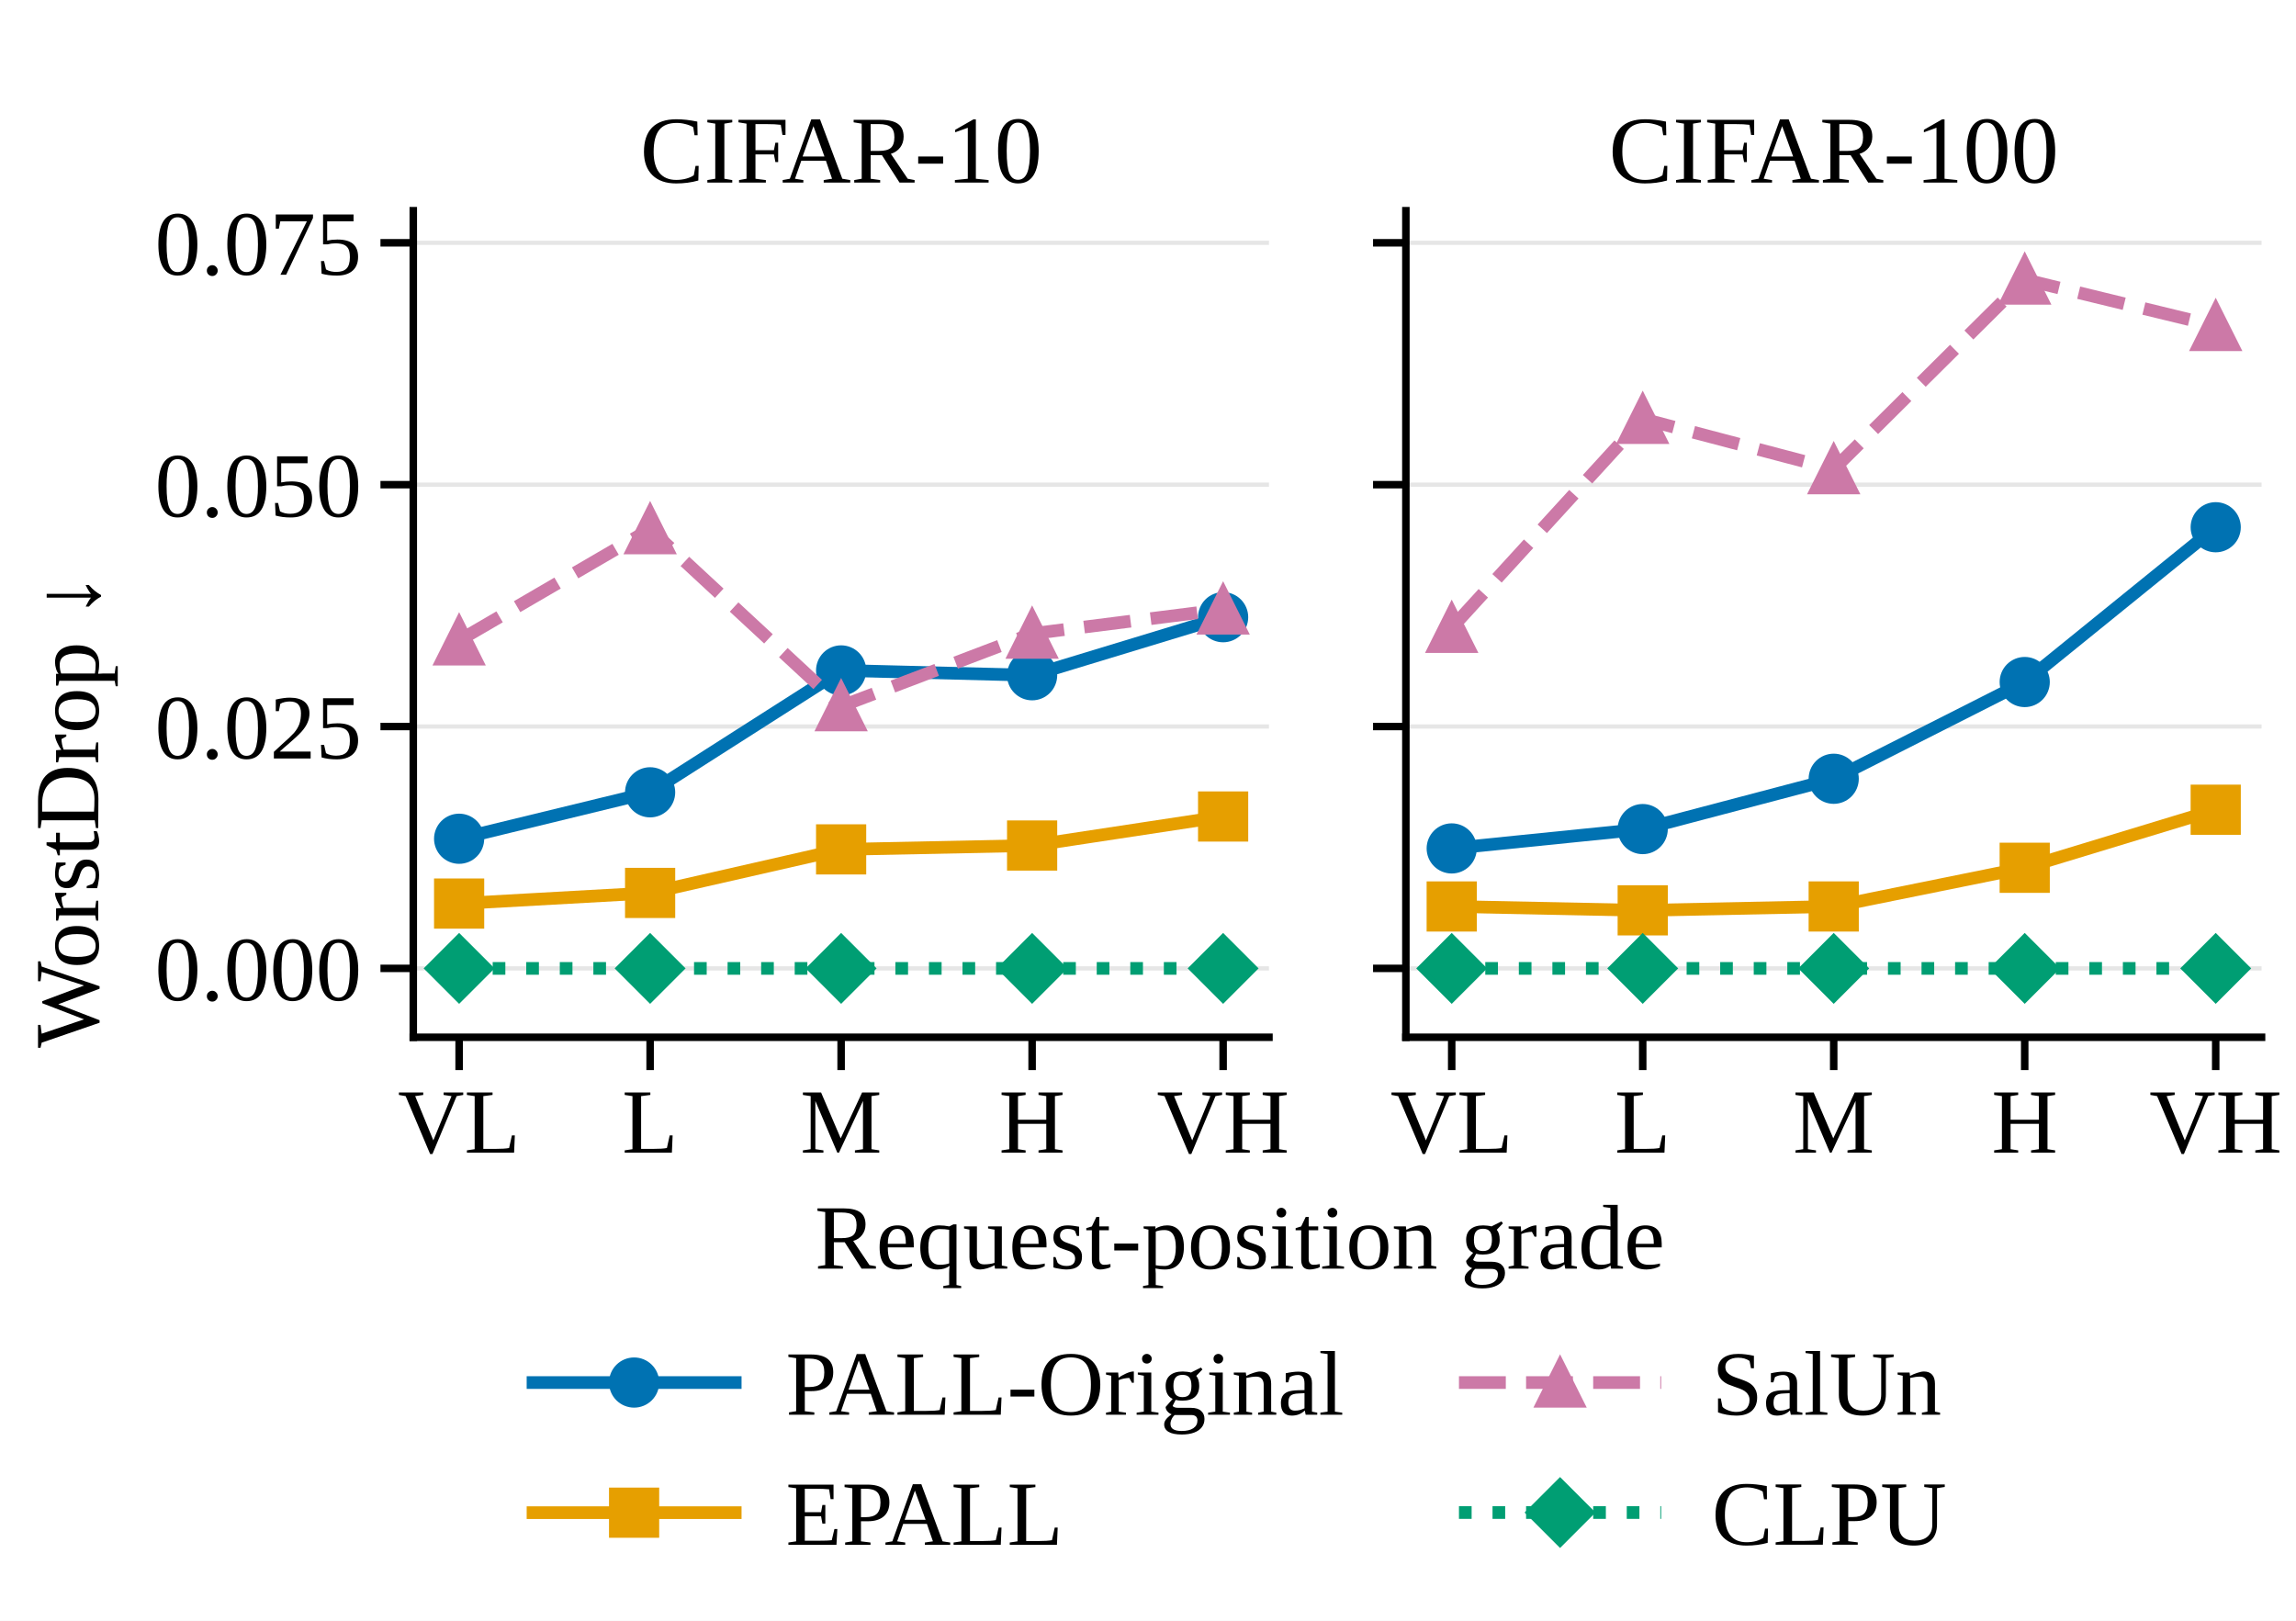
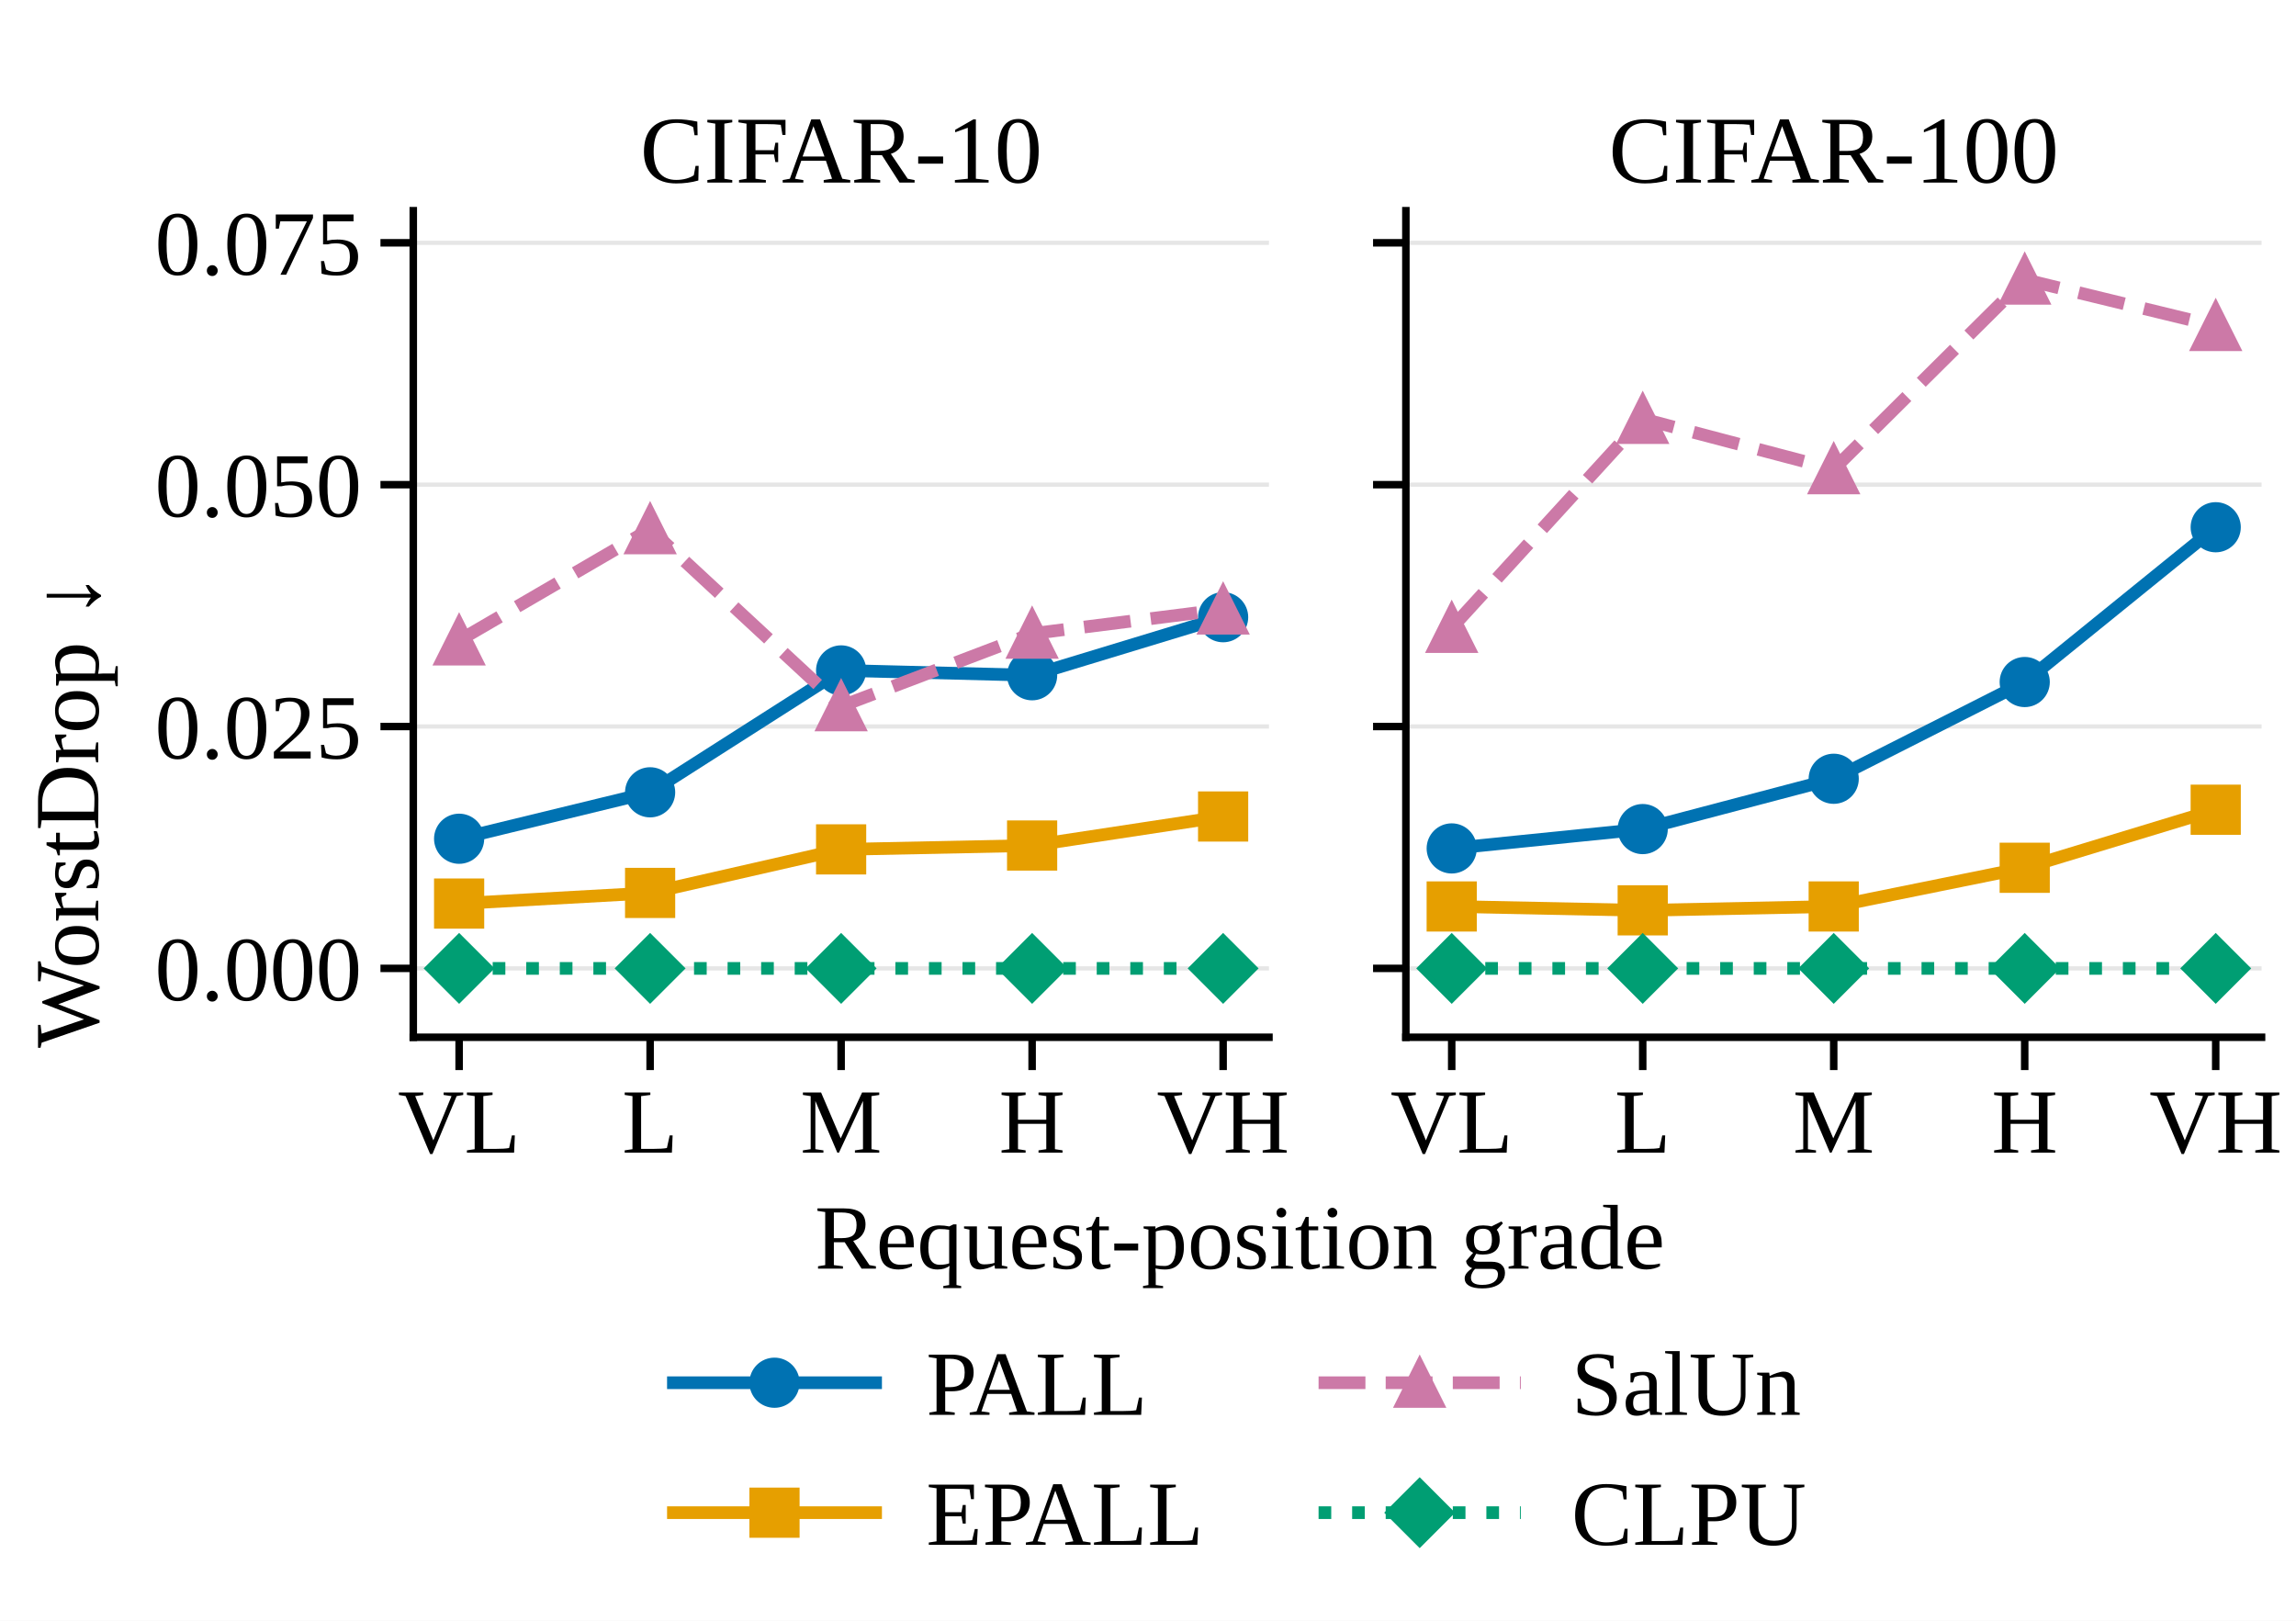
<svg xmlns="http://www.w3.org/2000/svg" xmlns:xlink="http://www.w3.org/1999/xlink" width="244.8pt" height="172.8pt" viewBox="0 0 244.8 172.8" version="1.1">
  <defs>
    <style type="text/css">*{stroke-linejoin: round; stroke-linecap: butt}</style>
  </defs>
  <g id="figure_1">
    <g id="patch_1">
-       <path d="M 0 172.8  L 244.8 172.8  L 244.8 0  L 0 0  z " style="fill: #ffffff" />
+       <path d="M 0 172.8 L 244.8 172.8 L 244.8 0 L 0 0 z " style="fill: #ffffff" />
    </g>
    <g id="axes_1">
      <g id="patch_2">
-         <path d="M 44.064 110.592  L 135.297 110.592  L 135.297 22.464  L 44.064 22.464  z " style="fill: #ffffff" />
+         <path d="M 44.064 110.592 L 135.297 110.592 L 135.297 22.464 L 44.064 22.464 z " style="fill: #ffffff" />
      </g>
      <g id="matplotlib.axis_1">
        <g id="xtick_1">
          <g id="line2d_1">
            <defs>
-               <path id="m9146a25d4c" d="M 0 0  L 0 3.5  " style="stroke: #000000; stroke-width: 0.8" />
+               <path id="m80ed62bcc3" d="M 0 0 L 0 3.5 " style="stroke: #000000; stroke-width: 0.8" />
            </defs>
            <g>
-               <use xlink:href="#m9146a25d4c" x="48.952" y="110.592" style="stroke: #000000; stroke-width: 0.8" />
+               <use xlink:href="#m80ed62bcc3" x="48.952" y="110.592" style="stroke: #000000; stroke-width: 0.8" />
            </g>
          </g>
          <g id="text_1">
-             <text style="font-size: 9.8px; font-family: 'Times New Roman', 'TeX Gyre Termes', 'Times', 'DejaVu Serif', serif; text-anchor: middle" x="48.952" y="122.897" transform="rotate(-0 48.9515 122.8969)">VL</text>
+             <text style="font: 9.8px 'Times New Roman', 'TeX Gyre Termes', 'Times', 'DejaVu Serif', serif; text-anchor: middle" x="48.952" y="122.897" transform="rotate(-0 48.9515 122.8969)">VL</text>
          </g>
        </g>
        <g id="xtick_2">
          <g id="line2d_2">
            <g>
-               <use xlink:href="#m9146a25d4c" x="69.316" y="110.592" style="stroke: #000000; stroke-width: 0.8" />
+               <use xlink:href="#m80ed62bcc3" x="69.316" y="110.592" style="stroke: #000000; stroke-width: 0.8" />
            </g>
          </g>
          <g id="text_2">
-             <text style="font-size: 9.8px; font-family: 'Times New Roman', 'TeX Gyre Termes', 'Times', 'DejaVu Serif', serif; text-anchor: middle" x="69.316" y="122.897" transform="rotate(-0 69.31608 122.8969)">L</text>
+             <text style="font: 9.8px 'Times New Roman', 'TeX Gyre Termes', 'Times', 'DejaVu Serif', serif; text-anchor: middle" x="69.316" y="122.897" transform="rotate(-0 69.31608 122.8969)">L</text>
          </g>
        </g>
        <g id="xtick_3">
          <g id="line2d_3">
            <g>
-               <use xlink:href="#m9146a25d4c" x="89.681" y="110.592" style="stroke: #000000; stroke-width: 0.8" />
+               <use xlink:href="#m80ed62bcc3" x="89.681" y="110.592" style="stroke: #000000; stroke-width: 0.8" />
            </g>
          </g>
          <g id="text_3">
-             <text style="font-size: 9.8px; font-family: 'Times New Roman', 'TeX Gyre Termes', 'Times', 'DejaVu Serif', serif; text-anchor: middle" x="89.681" y="122.897" transform="rotate(-0 89.68067 122.8969)">M</text>
+             <text style="font: 9.8px 'Times New Roman', 'TeX Gyre Termes', 'Times', 'DejaVu Serif', serif; text-anchor: middle" x="89.681" y="122.897" transform="rotate(-0 89.68067 122.8969)">M</text>
          </g>
        </g>
        <g id="xtick_4">
          <g id="line2d_4">
            <g>
-               <use xlink:href="#m9146a25d4c" x="110.045" y="110.592" style="stroke: #000000; stroke-width: 0.8" />
+               <use xlink:href="#m80ed62bcc3" x="110.045" y="110.592" style="stroke: #000000; stroke-width: 0.8" />
            </g>
          </g>
          <g id="text_4">
-             <text style="font-size: 9.8px; font-family: 'Times New Roman', 'TeX Gyre Termes', 'Times', 'DejaVu Serif', serif; text-anchor: middle" x="110.045" y="122.897" transform="rotate(-0 110.0452 122.8969)">H</text>
+             <text style="font: 9.8px 'Times New Roman', 'TeX Gyre Termes', 'Times', 'DejaVu Serif', serif; text-anchor: middle" x="110.045" y="122.897" transform="rotate(-0 110.0452 122.8969)">H</text>
          </g>
        </g>
        <g id="xtick_5">
          <g id="line2d_5">
            <g>
-               <use xlink:href="#m9146a25d4c" x="130.41" y="110.592" style="stroke: #000000; stroke-width: 0.8" />
+               <use xlink:href="#m80ed62bcc3" x="130.41" y="110.592" style="stroke: #000000; stroke-width: 0.8" />
            </g>
          </g>
          <g id="text_5">
-             <text style="font-size: 9.8px; font-family: 'Times New Roman', 'TeX Gyre Termes', 'Times', 'DejaVu Serif', serif; text-anchor: middle" x="130.41" y="122.897" transform="rotate(-0 130.4098 122.8969)">VH</text>
+             <text style="font: 9.8px 'Times New Roman', 'TeX Gyre Termes', 'Times', 'DejaVu Serif', serif; text-anchor: middle" x="130.41" y="122.897" transform="rotate(-0 130.4098 122.8969)">VH</text>
          </g>
        </g>
      </g>
      <g id="matplotlib.axis_2">
        <g id="ytick_1">
          <g id="line2d_6">
-             <path d="M 44.064 103.248  L 135.297 103.248  " clip-path="url(#p8bcb3733e5)" style="fill: none; stroke: #e6e6e6; stroke-width: 0.45; stroke-linecap: square" />
+             <path d="M 44.064 103.248 L 135.297 103.248 " clip-path="url(#pf252466237)" style="fill: none; stroke: #e6e6e6; stroke-width: 0.45; stroke-linecap: square" />
          </g>
          <g id="line2d_7">
            <defs>
-               <path id="m2c6b0e22d9" d="M 0 0  L -3.5 0  " style="stroke: #000000; stroke-width: 0.8" />
+               <path id="m96c1c3257d" d="M 0 0 L -3.5 0 " style="stroke: #000000; stroke-width: 0.8" />
            </defs>
            <g>
-               <use xlink:href="#m2c6b0e22d9" x="44.064" y="103.248" style="stroke: #000000; stroke-width: 0.8" />
+               <use xlink:href="#m96c1c3257d" x="44.064" y="103.248" style="stroke: #000000; stroke-width: 0.8" />
            </g>
          </g>
          <g id="text_6">
-             <text style="font-size: 9.8px; font-family: 'Times New Roman', 'TeX Gyre Termes', 'Times', 'DejaVu Serif', serif; text-anchor: end" x="38.564" y="106.65" transform="rotate(-0 38.564 106.6504)">0.000</text>
+             <text style="font: 9.8px 'Times New Roman', 'TeX Gyre Termes', 'Times', 'DejaVu Serif', serif; text-anchor: end" x="38.564" y="106.65" transform="rotate(-0 38.564 106.6504)">0.000</text>
          </g>
        </g>
        <g id="ytick_2">
          <g id="line2d_8">
-             <path d="M 44.064 77.461  L 135.297 77.461  " clip-path="url(#p8bcb3733e5)" style="fill: none; stroke: #e6e6e6; stroke-width: 0.45; stroke-linecap: square" />
+             <path d="M 44.064 77.461 L 135.297 77.461 " clip-path="url(#pf252466237)" style="fill: none; stroke: #e6e6e6; stroke-width: 0.45; stroke-linecap: square" />
          </g>
          <g id="line2d_9">
            <g>
-               <use xlink:href="#m2c6b0e22d9" x="44.064" y="77.461" style="stroke: #000000; stroke-width: 0.8" />
+               <use xlink:href="#m96c1c3257d" x="44.064" y="77.461" style="stroke: #000000; stroke-width: 0.8" />
            </g>
          </g>
          <g id="text_7">
-             <text style="font-size: 9.8px; font-family: 'Times New Roman', 'TeX Gyre Termes', 'Times', 'DejaVu Serif', serif; text-anchor: end" x="38.564" y="80.864" transform="rotate(-0 38.564 80.86392)">0.025</text>
+             <text style="font: 9.8px 'Times New Roman', 'TeX Gyre Termes', 'Times', 'DejaVu Serif', serif; text-anchor: end" x="38.564" y="80.864" transform="rotate(-0 38.564 80.86392)">0.025</text>
          </g>
        </g>
        <g id="ytick_3">
          <g id="line2d_10">
-             <path d="M 44.064 51.675  L 135.297 51.675  " clip-path="url(#p8bcb3733e5)" style="fill: none; stroke: #e6e6e6; stroke-width: 0.45; stroke-linecap: square" />
+             <path d="M 44.064 51.675 L 135.297 51.675 " clip-path="url(#pf252466237)" style="fill: none; stroke: #e6e6e6; stroke-width: 0.45; stroke-linecap: square" />
          </g>
          <g id="line2d_11">
            <g>
-               <use xlink:href="#m2c6b0e22d9" x="44.064" y="51.675" style="stroke: #000000; stroke-width: 0.8" />
+               <use xlink:href="#m96c1c3257d" x="44.064" y="51.675" style="stroke: #000000; stroke-width: 0.8" />
            </g>
          </g>
          <g id="text_8">
-             <text style="font-size: 9.8px; font-family: 'Times New Roman', 'TeX Gyre Termes', 'Times', 'DejaVu Serif', serif; text-anchor: end" x="38.564" y="55.077" transform="rotate(-0 38.564 55.0774)">0.050</text>
+             <text style="font: 9.8px 'Times New Roman', 'TeX Gyre Termes', 'Times', 'DejaVu Serif', serif; text-anchor: end" x="38.564" y="55.077" transform="rotate(-0 38.564 55.0774)">0.050</text>
          </g>
        </g>
        <g id="ytick_4">
          <g id="line2d_12">
-             <path d="M 44.064 25.888  L 135.297 25.888  " clip-path="url(#p8bcb3733e5)" style="fill: none; stroke: #e6e6e6; stroke-width: 0.45; stroke-linecap: square" />
+             <path d="M 44.064 25.888 L 135.297 25.888 " clip-path="url(#pf252466237)" style="fill: none; stroke: #e6e6e6; stroke-width: 0.45; stroke-linecap: square" />
          </g>
          <g id="line2d_13">
            <g>
-               <use xlink:href="#m2c6b0e22d9" x="44.064" y="25.888" style="stroke: #000000; stroke-width: 0.8" />
+               <use xlink:href="#m96c1c3257d" x="44.064" y="25.888" style="stroke: #000000; stroke-width: 0.8" />
            </g>
          </g>
          <g id="text_9">
-             <text style="font-size: 9.8px; font-family: 'Times New Roman', 'TeX Gyre Termes', 'Times', 'DejaVu Serif', serif; text-anchor: end" x="38.564" y="29.291" transform="rotate(-0 38.564 29.29088)">0.075</text>
+             <text style="font: 9.8px 'Times New Roman', 'TeX Gyre Termes', 'Times', 'DejaVu Serif', serif; text-anchor: end" x="38.564" y="29.291" transform="rotate(-0 38.564 29.29088)">0.075</text>
          </g>
        </g>
      </g>
      <g id="patch_3">
-         <path d="M 44.064 110.592  L 44.064 22.464  " style="fill: none; stroke: #000000; stroke-width: 0.8; stroke-linejoin: miter; stroke-linecap: square" />
+         <path d="M 44.064 110.592 L 44.064 22.464 " style="fill: none; stroke: #000000; stroke-width: 0.8; stroke-linejoin: miter; stroke-linecap: square" />
      </g>
      <g id="patch_4">
-         <path d="M 44.064 110.592  L 135.297 110.592  " style="fill: none; stroke: #000000; stroke-width: 0.8; stroke-linejoin: miter; stroke-linecap: square" />
+         <path d="M 44.064 110.592 L 135.297 110.592 " style="fill: none; stroke: #000000; stroke-width: 0.8; stroke-linejoin: miter; stroke-linecap: square" />
      </g>
      <g id="line2d_14">
-         <path d="M 48.952 89.426  L 69.316 84.475  L 89.681 71.479  L 110.045 71.995  L 130.41 65.806  " clip-path="url(#p8bcb3733e5)" style="fill: none; stroke: #0072b2; stroke-width: 1.35; stroke-linecap: square" />
+         <path d="M 48.952 89.426 L 69.316 84.475 L 89.681 71.479 L 110.045 71.995 L 130.41 65.806 " clip-path="url(#pf252466237)" style="fill: none; stroke: #0072b2; stroke-width: 1.35; stroke-linecap: square" />
        <defs>
-           <path id="maf33fad642" d="M 0 2.4  C 0.636 2.4 1.247 2.147 1.697 1.697  C 2.147 1.247 2.4 0.636 2.4 0  C 2.4 -0.636 2.147 -1.247 1.697 -1.697  C 1.247 -2.147 0.636 -2.4 0 -2.4  C -0.636 -2.4 -1.247 -2.147 -1.697 -1.697  C -2.147 -1.247 -2.4 -0.636 -2.4 0  C -2.4 0.636 -2.147 1.247 -1.697 1.697  C -1.247 2.147 -0.636 2.4 0 2.4  z " style="stroke: #0072b2; stroke-width: 0.55" />
+           <path id="mc8d1fcc8e1" d="M 0 2.4 C 0.636 2.4 1.247 2.147 1.697 1.697 C 2.147 1.247 2.4 0.636 2.4 0 C 2.4 -0.636 2.147 -1.247 1.697 -1.697 C 1.247 -2.147 0.636 -2.4 0 -2.4 C -0.636 -2.4 -1.247 -2.147 -1.697 -1.697 C -2.147 -1.247 -2.4 -0.636 -2.4 0 C -2.4 0.636 -2.147 1.247 -1.697 1.697 C -1.247 2.147 -0.636 2.4 0 2.4 z " style="stroke: #0072b2; stroke-width: 0.55" />
        </defs>
-         <g clip-path="url(#p8bcb3733e5)">
-           <use xlink:href="#maf33fad642" x="48.952" y="89.426" style="fill: #0072b2; stroke: #0072b2; stroke-width: 0.55" />
-           <use xlink:href="#maf33fad642" x="69.316" y="84.475" style="fill: #0072b2; stroke: #0072b2; stroke-width: 0.55" />
-           <use xlink:href="#maf33fad642" x="89.681" y="71.479" style="fill: #0072b2; stroke: #0072b2; stroke-width: 0.55" />
-           <use xlink:href="#maf33fad642" x="110.045" y="71.995" style="fill: #0072b2; stroke: #0072b2; stroke-width: 0.55" />
-           <use xlink:href="#maf33fad642" x="130.41" y="65.806" style="fill: #0072b2; stroke: #0072b2; stroke-width: 0.55" />
+         <g clip-path="url(#pf252466237)">
+           <use xlink:href="#mc8d1fcc8e1" x="48.952" y="89.426" style="fill: #0072b2; stroke: #0072b2; stroke-width: 0.55" />
+           <use xlink:href="#mc8d1fcc8e1" x="69.316" y="84.475" style="fill: #0072b2; stroke: #0072b2; stroke-width: 0.55" />
+           <use xlink:href="#mc8d1fcc8e1" x="89.681" y="71.479" style="fill: #0072b2; stroke: #0072b2; stroke-width: 0.55" />
+           <use xlink:href="#mc8d1fcc8e1" x="110.045" y="71.995" style="fill: #0072b2; stroke: #0072b2; stroke-width: 0.55" />
+           <use xlink:href="#mc8d1fcc8e1" x="130.41" y="65.806" style="fill: #0072b2; stroke: #0072b2; stroke-width: 0.55" />
        </g>
      </g>
      <g id="line2d_15">
-         <path d="M 48.952 96.337  L 69.316 95.203  L 89.681 90.561  L 110.045 90.148  L 130.41 87.054  " clip-path="url(#p8bcb3733e5)" style="fill: none; stroke: #e69f00; stroke-width: 1.35; stroke-linecap: square" />
+         <path d="M 48.952 96.337 L 69.316 95.203 L 89.681 90.561 L 110.045 90.148 L 130.41 87.054 " clip-path="url(#pf252466237)" style="fill: none; stroke: #e69f00; stroke-width: 1.35; stroke-linecap: square" />
        <defs>
-           <path id="m51b4f4c6d0" d="M -2.4 2.4  L 2.4 2.4  L 2.4 -2.4  L -2.4 -2.4  z " style="stroke: #e69f00; stroke-width: 0.55; stroke-linejoin: miter" />
+           <path id="me97669bbdd" d="M -2.4 2.4 L 2.4 2.4 L 2.4 -2.4 L -2.4 -2.4 z " style="stroke: #e69f00; stroke-width: 0.55; stroke-linejoin: miter" />
        </defs>
-         <g clip-path="url(#p8bcb3733e5)">
-           <use xlink:href="#m51b4f4c6d0" x="48.952" y="96.337" style="fill: #e69f00; stroke: #e69f00; stroke-width: 0.55; stroke-linejoin: miter" />
-           <use xlink:href="#m51b4f4c6d0" x="69.316" y="95.203" style="fill: #e69f00; stroke: #e69f00; stroke-width: 0.55; stroke-linejoin: miter" />
-           <use xlink:href="#m51b4f4c6d0" x="89.681" y="90.561" style="fill: #e69f00; stroke: #e69f00; stroke-width: 0.55; stroke-linejoin: miter" />
-           <use xlink:href="#m51b4f4c6d0" x="110.045" y="90.148" style="fill: #e69f00; stroke: #e69f00; stroke-width: 0.55; stroke-linejoin: miter" />
-           <use xlink:href="#m51b4f4c6d0" x="130.41" y="87.054" style="fill: #e69f00; stroke: #e69f00; stroke-width: 0.55; stroke-linejoin: miter" />
+         <g clip-path="url(#pf252466237)">
+           <use xlink:href="#me97669bbdd" x="48.952" y="96.337" style="fill: #e69f00; stroke: #e69f00; stroke-width: 0.55; stroke-linejoin: miter" />
+           <use xlink:href="#me97669bbdd" x="69.316" y="95.203" style="fill: #e69f00; stroke: #e69f00; stroke-width: 0.55; stroke-linejoin: miter" />
+           <use xlink:href="#me97669bbdd" x="89.681" y="90.561" style="fill: #e69f00; stroke: #e69f00; stroke-width: 0.55; stroke-linejoin: miter" />
+           <use xlink:href="#me97669bbdd" x="110.045" y="90.148" style="fill: #e69f00; stroke: #e69f00; stroke-width: 0.55; stroke-linejoin: miter" />
+           <use xlink:href="#me97669bbdd" x="130.41" y="87.054" style="fill: #e69f00; stroke: #e69f00; stroke-width: 0.55; stroke-linejoin: miter" />
        </g>
      </g>
      <g id="line2d_16">
-         <path d="M 48.952 68.281  L 69.316 56.42  L 89.681 75.295  L 110.045 67.559  L 130.41 64.981  " clip-path="url(#p8bcb3733e5)" style="fill: none; stroke-dasharray: 4.995,2.16; stroke-dashoffset: 0; stroke: #cc79a7; stroke-width: 1.35" />
+         <path d="M 48.952 68.281 L 69.316 56.42 L 89.681 75.295 L 110.045 67.559 L 130.41 64.981 " clip-path="url(#pf252466237)" style="fill: none; stroke-dasharray: 4.995,2.16; stroke-dashoffset: 0; stroke: #cc79a7; stroke-width: 1.35" />
        <defs>
-           <path id="mbedae3cd11" d="M 0 -2.4  L -2.4 2.4  L 2.4 2.4  z " style="stroke: #cc79a7; stroke-width: 0.55; stroke-linejoin: miter" />
+           <path id="m338ba860f8" d="M 0 -2.4 L -2.4 2.4 L 2.4 2.4 z " style="stroke: #cc79a7; stroke-width: 0.55; stroke-linejoin: miter" />
        </defs>
-         <g clip-path="url(#p8bcb3733e5)">
-           <use xlink:href="#mbedae3cd11" x="48.952" y="68.281" style="fill: #cc79a7; stroke: #cc79a7; stroke-width: 0.55; stroke-linejoin: miter" />
-           <use xlink:href="#mbedae3cd11" x="69.316" y="56.42" style="fill: #cc79a7; stroke: #cc79a7; stroke-width: 0.55; stroke-linejoin: miter" />
-           <use xlink:href="#mbedae3cd11" x="89.681" y="75.295" style="fill: #cc79a7; stroke: #cc79a7; stroke-width: 0.55; stroke-linejoin: miter" />
-           <use xlink:href="#mbedae3cd11" x="110.045" y="67.559" style="fill: #cc79a7; stroke: #cc79a7; stroke-width: 0.55; stroke-linejoin: miter" />
-           <use xlink:href="#mbedae3cd11" x="130.41" y="64.981" style="fill: #cc79a7; stroke: #cc79a7; stroke-width: 0.55; stroke-linejoin: miter" />
+         <g clip-path="url(#pf252466237)">
+           <use xlink:href="#m338ba860f8" x="48.952" y="68.281" style="fill: #cc79a7; stroke: #cc79a7; stroke-width: 0.55; stroke-linejoin: miter" />
+           <use xlink:href="#m338ba860f8" x="69.316" y="56.42" style="fill: #cc79a7; stroke: #cc79a7; stroke-width: 0.55; stroke-linejoin: miter" />
+           <use xlink:href="#m338ba860f8" x="89.681" y="75.295" style="fill: #cc79a7; stroke: #cc79a7; stroke-width: 0.55; stroke-linejoin: miter" />
+           <use xlink:href="#m338ba860f8" x="110.045" y="67.559" style="fill: #cc79a7; stroke: #cc79a7; stroke-width: 0.55; stroke-linejoin: miter" />
+           <use xlink:href="#m338ba860f8" x="130.41" y="64.981" style="fill: #cc79a7; stroke: #cc79a7; stroke-width: 0.55; stroke-linejoin: miter" />
        </g>
      </g>
      <g id="line2d_17">
-         <path d="M 48.952 103.248  L 69.316 103.248  L 89.681 103.248  L 110.045 103.248  L 130.41 103.248  " clip-path="url(#p8bcb3733e5)" style="fill: none; stroke-dasharray: 1.35,2.228; stroke-dashoffset: 0; stroke: #009e73; stroke-width: 1.35" />
+         <path d="M 48.952 103.248 L 69.316 103.248 L 89.681 103.248 L 110.045 103.248 L 130.41 103.248 " clip-path="url(#pf252466237)" style="fill: none; stroke-dasharray: 1.35,2.228; stroke-dashoffset: 0; stroke: #009e73; stroke-width: 1.35" />
        <defs>
-           <path id="mc496e4ef99" d="M -0 3.394  L 3.394 0  L 0 -3.394  L -3.394 -0  z " style="stroke: #009e73; stroke-width: 0.55; stroke-linejoin: miter" />
+           <path id="m5bd09fb58e" d="M -0 3.394 L 3.394 0 L 0 -3.394 L -3.394 -0 z " style="stroke: #009e73; stroke-width: 0.55; stroke-linejoin: miter" />
        </defs>
-         <g clip-path="url(#p8bcb3733e5)">
-           <use xlink:href="#mc496e4ef99" x="48.952" y="103.248" style="fill: #009e73; stroke: #009e73; stroke-width: 0.55; stroke-linejoin: miter" />
-           <use xlink:href="#mc496e4ef99" x="69.316" y="103.248" style="fill: #009e73; stroke: #009e73; stroke-width: 0.55; stroke-linejoin: miter" />
-           <use xlink:href="#mc496e4ef99" x="89.681" y="103.248" style="fill: #009e73; stroke: #009e73; stroke-width: 0.55; stroke-linejoin: miter" />
-           <use xlink:href="#mc496e4ef99" x="110.045" y="103.248" style="fill: #009e73; stroke: #009e73; stroke-width: 0.55; stroke-linejoin: miter" />
-           <use xlink:href="#mc496e4ef99" x="130.41" y="103.248" style="fill: #009e73; stroke: #009e73; stroke-width: 0.55; stroke-linejoin: miter" />
+         <g clip-path="url(#pf252466237)">
+           <use xlink:href="#m5bd09fb58e" x="48.952" y="103.248" style="fill: #009e73; stroke: #009e73; stroke-width: 0.55; stroke-linejoin: miter" />
+           <use xlink:href="#m5bd09fb58e" x="69.316" y="103.248" style="fill: #009e73; stroke: #009e73; stroke-width: 0.55; stroke-linejoin: miter" />
+           <use xlink:href="#m5bd09fb58e" x="89.681" y="103.248" style="fill: #009e73; stroke: #009e73; stroke-width: 0.55; stroke-linejoin: miter" />
+           <use xlink:href="#m5bd09fb58e" x="110.045" y="103.248" style="fill: #009e73; stroke: #009e73; stroke-width: 0.55; stroke-linejoin: miter" />
+           <use xlink:href="#m5bd09fb58e" x="130.41" y="103.248" style="fill: #009e73; stroke: #009e73; stroke-width: 0.55; stroke-linejoin: miter" />
        </g>
      </g>
      <g id="text_10">
-         <text style="font-size: 10.2px; font-family: 'Times New Roman', 'TeX Gyre Termes', 'Times', 'DejaVu Serif', serif; text-anchor: middle" x="89.681" y="19.464" transform="rotate(-0 89.68067 19.464)">CIFAR-10</text>
+         <text style="font: 10.2px 'Times New Roman', 'TeX Gyre Termes', 'Times', 'DejaVu Serif', serif; text-anchor: middle" x="89.681" y="19.464" transform="rotate(-0 89.68067 19.464)">CIFAR-10</text>
      </g>
    </g>
    <g id="axes_2">
      <g id="patch_5">
-         <path d="M 149.895 110.592  L 241.128 110.592  L 241.128 22.464  L 149.895 22.464  z " style="fill: #ffffff" />
+         <path d="M 149.895 110.592 L 241.128 110.592 L 241.128 22.464 L 149.895 22.464 z " style="fill: #ffffff" />
      </g>
      <g id="matplotlib.axis_3">
        <g id="xtick_6">
          <g id="line2d_18">
            <g>
-               <use xlink:href="#m9146a25d4c" x="154.782" y="110.592" style="stroke: #000000; stroke-width: 0.8" />
+               <use xlink:href="#m80ed62bcc3" x="154.782" y="110.592" style="stroke: #000000; stroke-width: 0.8" />
            </g>
          </g>
          <g id="text_11">
-             <text style="font-size: 9.8px; font-family: 'Times New Roman', 'TeX Gyre Termes', 'Times', 'DejaVu Serif', serif; text-anchor: middle" x="154.782" y="122.897" transform="rotate(-0 154.7822 122.8969)">VL</text>
+             <text style="font: 9.8px 'Times New Roman', 'TeX Gyre Termes', 'Times', 'DejaVu Serif', serif; text-anchor: middle" x="154.782" y="122.897" transform="rotate(-0 154.7822 122.8969)">VL</text>
          </g>
        </g>
        <g id="xtick_7">
          <g id="line2d_19">
            <g>
-               <use xlink:href="#m9146a25d4c" x="175.147" y="110.592" style="stroke: #000000; stroke-width: 0.8" />
+               <use xlink:href="#m80ed62bcc3" x="175.147" y="110.592" style="stroke: #000000; stroke-width: 0.8" />
            </g>
          </g>
          <g id="text_12">
-             <text style="font-size: 9.8px; font-family: 'Times New Roman', 'TeX Gyre Termes', 'Times', 'DejaVu Serif', serif; text-anchor: middle" x="175.147" y="122.897" transform="rotate(-0 175.1467 122.8969)">L</text>
+             <text style="font: 9.8px 'Times New Roman', 'TeX Gyre Termes', 'Times', 'DejaVu Serif', serif; text-anchor: middle" x="175.147" y="122.897" transform="rotate(-0 175.1467 122.8969)">L</text>
          </g>
        </g>
        <g id="xtick_8">
          <g id="line2d_20">
            <g>
-               <use xlink:href="#m9146a25d4c" x="195.511" y="110.592" style="stroke: #000000; stroke-width: 0.8" />
+               <use xlink:href="#m80ed62bcc3" x="195.511" y="110.592" style="stroke: #000000; stroke-width: 0.8" />
            </g>
          </g>
          <g id="text_13">
-             <text style="font-size: 9.8px; font-family: 'Times New Roman', 'TeX Gyre Termes', 'Times', 'DejaVu Serif', serif; text-anchor: middle" x="195.511" y="122.897" transform="rotate(-0 195.5113 122.8969)">M</text>
+             <text style="font: 9.8px 'Times New Roman', 'TeX Gyre Termes', 'Times', 'DejaVu Serif', serif; text-anchor: middle" x="195.511" y="122.897" transform="rotate(-0 195.5113 122.8969)">M</text>
          </g>
        </g>
        <g id="xtick_9">
          <g id="line2d_21">
            <g>
-               <use xlink:href="#m9146a25d4c" x="215.876" y="110.592" style="stroke: #000000; stroke-width: 0.8" />
+               <use xlink:href="#m80ed62bcc3" x="215.876" y="110.592" style="stroke: #000000; stroke-width: 0.8" />
            </g>
          </g>
          <g id="text_14">
-             <text style="font-size: 9.8px; font-family: 'Times New Roman', 'TeX Gyre Termes', 'Times', 'DejaVu Serif', serif; text-anchor: middle" x="215.876" y="122.897" transform="rotate(-0 215.8759 122.8969)">H</text>
+             <text style="font: 9.8px 'Times New Roman', 'TeX Gyre Termes', 'Times', 'DejaVu Serif', serif; text-anchor: middle" x="215.876" y="122.897" transform="rotate(-0 215.8759 122.8969)">H</text>
          </g>
        </g>
        <g id="xtick_10">
          <g id="line2d_22">
            <g>
-               <use xlink:href="#m9146a25d4c" x="236.24" y="110.592" style="stroke: #000000; stroke-width: 0.8" />
+               <use xlink:href="#m80ed62bcc3" x="236.24" y="110.592" style="stroke: #000000; stroke-width: 0.8" />
            </g>
          </g>
          <g id="text_15">
-             <text style="font-size: 9.8px; font-family: 'Times New Roman', 'TeX Gyre Termes', 'Times', 'DejaVu Serif', serif; text-anchor: middle" x="236.24" y="122.897" transform="rotate(-0 236.2405 122.8969)">VH</text>
+             <text style="font: 9.8px 'Times New Roman', 'TeX Gyre Termes', 'Times', 'DejaVu Serif', serif; text-anchor: middle" x="236.24" y="122.897" transform="rotate(-0 236.2405 122.8969)">VH</text>
          </g>
        </g>
      </g>
      <g id="matplotlib.axis_4">
        <g id="ytick_5">
          <g id="line2d_23">
-             <path d="M 149.895 103.248  L 241.128 103.248  " clip-path="url(#p0112048bff)" style="fill: none; stroke: #e6e6e6; stroke-width: 0.45; stroke-linecap: square" />
+             <path d="M 149.895 103.248 L 241.128 103.248 " clip-path="url(#p3a80143c14)" style="fill: none; stroke: #e6e6e6; stroke-width: 0.45; stroke-linecap: square" />
          </g>
          <g id="line2d_24">
            <g>
-               <use xlink:href="#m2c6b0e22d9" x="149.895" y="103.248" style="stroke: #000000; stroke-width: 0.8" />
+               <use xlink:href="#m96c1c3257d" x="149.895" y="103.248" style="stroke: #000000; stroke-width: 0.8" />
            </g>
          </g>
        </g>
        <g id="ytick_6">
          <g id="line2d_25">
-             <path d="M 149.895 77.461  L 241.128 77.461  " clip-path="url(#p0112048bff)" style="fill: none; stroke: #e6e6e6; stroke-width: 0.45; stroke-linecap: square" />
+             <path d="M 149.895 77.461 L 241.128 77.461 " clip-path="url(#p3a80143c14)" style="fill: none; stroke: #e6e6e6; stroke-width: 0.45; stroke-linecap: square" />
          </g>
          <g id="line2d_26">
            <g>
-               <use xlink:href="#m2c6b0e22d9" x="149.895" y="77.461" style="stroke: #000000; stroke-width: 0.8" />
+               <use xlink:href="#m96c1c3257d" x="149.895" y="77.461" style="stroke: #000000; stroke-width: 0.8" />
            </g>
          </g>
        </g>
        <g id="ytick_7">
          <g id="line2d_27">
-             <path d="M 149.895 51.675  L 241.128 51.675  " clip-path="url(#p0112048bff)" style="fill: none; stroke: #e6e6e6; stroke-width: 0.45; stroke-linecap: square" />
+             <path d="M 149.895 51.675 L 241.128 51.675 " clip-path="url(#p3a80143c14)" style="fill: none; stroke: #e6e6e6; stroke-width: 0.45; stroke-linecap: square" />
          </g>
          <g id="line2d_28">
            <g>
-               <use xlink:href="#m2c6b0e22d9" x="149.895" y="51.675" style="stroke: #000000; stroke-width: 0.8" />
+               <use xlink:href="#m96c1c3257d" x="149.895" y="51.675" style="stroke: #000000; stroke-width: 0.8" />
            </g>
          </g>
        </g>
        <g id="ytick_8">
          <g id="line2d_29">
-             <path d="M 149.895 25.888  L 241.128 25.888  " clip-path="url(#p0112048bff)" style="fill: none; stroke: #e6e6e6; stroke-width: 0.45; stroke-linecap: square" />
+             <path d="M 149.895 25.888 L 241.128 25.888 " clip-path="url(#p3a80143c14)" style="fill: none; stroke: #e6e6e6; stroke-width: 0.45; stroke-linecap: square" />
          </g>
          <g id="line2d_30">
            <g>
-               <use xlink:href="#m2c6b0e22d9" x="149.895" y="25.888" style="stroke: #000000; stroke-width: 0.8" />
+               <use xlink:href="#m96c1c3257d" x="149.895" y="25.888" style="stroke: #000000; stroke-width: 0.8" />
            </g>
          </g>
        </g>
      </g>
      <g id="patch_6">
-         <path d="M 149.895 110.592  L 149.895 22.464  " style="fill: none; stroke: #000000; stroke-width: 0.8; stroke-linejoin: miter; stroke-linecap: square" />
+         <path d="M 149.895 110.592 L 149.895 22.464 " style="fill: none; stroke: #000000; stroke-width: 0.8; stroke-linejoin: miter; stroke-linecap: square" />
      </g>
      <g id="patch_7">
-         <path d="M 149.895 110.592  L 241.128 110.592  " style="fill: none; stroke: #000000; stroke-width: 0.8; stroke-linejoin: miter; stroke-linecap: square" />
+         <path d="M 149.895 110.592 L 241.128 110.592 " style="fill: none; stroke: #000000; stroke-width: 0.8; stroke-linejoin: miter; stroke-linecap: square" />
      </g>
      <g id="line2d_31">
-         <path d="M 154.782 90.458  L 175.147 88.395  L 195.511 83.031  L 215.876 72.717  L 236.24 56.213  " clip-path="url(#p0112048bff)" style="fill: none; stroke: #0072b2; stroke-width: 1.35; stroke-linecap: square" />
-         <g clip-path="url(#p0112048bff)">
-           <use xlink:href="#maf33fad642" x="154.782" y="90.458" style="fill: #0072b2; stroke: #0072b2; stroke-width: 0.55" />
-           <use xlink:href="#maf33fad642" x="175.147" y="88.395" style="fill: #0072b2; stroke: #0072b2; stroke-width: 0.55" />
-           <use xlink:href="#maf33fad642" x="195.511" y="83.031" style="fill: #0072b2; stroke: #0072b2; stroke-width: 0.55" />
-           <use xlink:href="#maf33fad642" x="215.876" y="72.717" style="fill: #0072b2; stroke: #0072b2; stroke-width: 0.55" />
-           <use xlink:href="#maf33fad642" x="236.24" y="56.213" style="fill: #0072b2; stroke: #0072b2; stroke-width: 0.55" />
+         <path d="M 154.782 90.458 L 175.147 88.395 L 195.511 83.031 L 215.876 72.717 L 236.24 56.213 " clip-path="url(#p3a80143c14)" style="fill: none; stroke: #0072b2; stroke-width: 1.35; stroke-linecap: square" />
+         <g clip-path="url(#p3a80143c14)">
+           <use xlink:href="#mc8d1fcc8e1" x="154.782" y="90.458" style="fill: #0072b2; stroke: #0072b2; stroke-width: 0.55" />
+           <use xlink:href="#mc8d1fcc8e1" x="175.147" y="88.395" style="fill: #0072b2; stroke: #0072b2; stroke-width: 0.55" />
+           <use xlink:href="#mc8d1fcc8e1" x="195.511" y="83.031" style="fill: #0072b2; stroke: #0072b2; stroke-width: 0.55" />
+           <use xlink:href="#mc8d1fcc8e1" x="215.876" y="72.717" style="fill: #0072b2; stroke: #0072b2; stroke-width: 0.55" />
+           <use xlink:href="#mc8d1fcc8e1" x="236.24" y="56.213" style="fill: #0072b2; stroke: #0072b2; stroke-width: 0.55" />
        </g>
      </g>
      <g id="line2d_32">
-         <path d="M 154.782 96.647  L 175.147 97.059  L 195.511 96.647  L 215.876 92.521  L 236.24 86.332  " clip-path="url(#p0112048bff)" style="fill: none; stroke: #e69f00; stroke-width: 1.35; stroke-linecap: square" />
-         <g clip-path="url(#p0112048bff)">
-           <use xlink:href="#m51b4f4c6d0" x="154.782" y="96.647" style="fill: #e69f00; stroke: #e69f00; stroke-width: 0.55; stroke-linejoin: miter" />
-           <use xlink:href="#m51b4f4c6d0" x="175.147" y="97.059" style="fill: #e69f00; stroke: #e69f00; stroke-width: 0.55; stroke-linejoin: miter" />
-           <use xlink:href="#m51b4f4c6d0" x="195.511" y="96.647" style="fill: #e69f00; stroke: #e69f00; stroke-width: 0.55; stroke-linejoin: miter" />
-           <use xlink:href="#m51b4f4c6d0" x="215.876" y="92.521" style="fill: #e69f00; stroke: #e69f00; stroke-width: 0.55; stroke-linejoin: miter" />
-           <use xlink:href="#m51b4f4c6d0" x="236.24" y="86.332" style="fill: #e69f00; stroke: #e69f00; stroke-width: 0.55; stroke-linejoin: miter" />
+         <path d="M 154.782 96.647 L 175.147 97.059 L 195.511 96.647 L 215.876 92.521 L 236.24 86.332 " clip-path="url(#p3a80143c14)" style="fill: none; stroke: #e69f00; stroke-width: 1.35; stroke-linecap: square" />
+         <g clip-path="url(#p3a80143c14)">
+           <use xlink:href="#me97669bbdd" x="154.782" y="96.647" style="fill: #e69f00; stroke: #e69f00; stroke-width: 0.55; stroke-linejoin: miter" />
+           <use xlink:href="#me97669bbdd" x="175.147" y="97.059" style="fill: #e69f00; stroke: #e69f00; stroke-width: 0.55; stroke-linejoin: miter" />
+           <use xlink:href="#me97669bbdd" x="195.511" y="96.647" style="fill: #e69f00; stroke: #e69f00; stroke-width: 0.55; stroke-linejoin: miter" />
+           <use xlink:href="#me97669bbdd" x="215.876" y="92.521" style="fill: #e69f00; stroke: #e69f00; stroke-width: 0.55; stroke-linejoin: miter" />
+           <use xlink:href="#me97669bbdd" x="236.24" y="86.332" style="fill: #e69f00; stroke: #e69f00; stroke-width: 0.55; stroke-linejoin: miter" />
        </g>
      </g>
      <g id="line2d_33">
-         <path d="M 154.782 66.941  L 175.147 44.661  L 195.511 50.025  L 215.876 29.808  L 236.24 34.759  " clip-path="url(#p0112048bff)" style="fill: none; stroke-dasharray: 4.995,2.16; stroke-dashoffset: 0; stroke: #cc79a7; stroke-width: 1.35" />
-         <g clip-path="url(#p0112048bff)">
-           <use xlink:href="#mbedae3cd11" x="154.782" y="66.941" style="fill: #cc79a7; stroke: #cc79a7; stroke-width: 0.55; stroke-linejoin: miter" />
-           <use xlink:href="#mbedae3cd11" x="175.147" y="44.661" style="fill: #cc79a7; stroke: #cc79a7; stroke-width: 0.55; stroke-linejoin: miter" />
-           <use xlink:href="#mbedae3cd11" x="195.511" y="50.025" style="fill: #cc79a7; stroke: #cc79a7; stroke-width: 0.55; stroke-linejoin: miter" />
-           <use xlink:href="#mbedae3cd11" x="215.876" y="29.808" style="fill: #cc79a7; stroke: #cc79a7; stroke-width: 0.55; stroke-linejoin: miter" />
-           <use xlink:href="#mbedae3cd11" x="236.24" y="34.759" style="fill: #cc79a7; stroke: #cc79a7; stroke-width: 0.55; stroke-linejoin: miter" />
+         <path d="M 154.782 66.941 L 175.147 44.661 L 195.511 50.025 L 215.876 29.808 L 236.24 34.759 " clip-path="url(#p3a80143c14)" style="fill: none; stroke-dasharray: 4.995,2.16; stroke-dashoffset: 0; stroke: #cc79a7; stroke-width: 1.35" />
+         <g clip-path="url(#p3a80143c14)">
+           <use xlink:href="#m338ba860f8" x="154.782" y="66.941" style="fill: #cc79a7; stroke: #cc79a7; stroke-width: 0.55; stroke-linejoin: miter" />
+           <use xlink:href="#m338ba860f8" x="175.147" y="44.661" style="fill: #cc79a7; stroke: #cc79a7; stroke-width: 0.55; stroke-linejoin: miter" />
+           <use xlink:href="#m338ba860f8" x="195.511" y="50.025" style="fill: #cc79a7; stroke: #cc79a7; stroke-width: 0.55; stroke-linejoin: miter" />
+           <use xlink:href="#m338ba860f8" x="215.876" y="29.808" style="fill: #cc79a7; stroke: #cc79a7; stroke-width: 0.55; stroke-linejoin: miter" />
+           <use xlink:href="#m338ba860f8" x="236.24" y="34.759" style="fill: #cc79a7; stroke: #cc79a7; stroke-width: 0.55; stroke-linejoin: miter" />
        </g>
      </g>
      <g id="line2d_34">
-         <path d="M 154.782 103.248  L 175.147 103.248  L 195.511 103.248  L 215.876 103.248  L 236.24 103.248  " clip-path="url(#p0112048bff)" style="fill: none; stroke-dasharray: 1.35,2.228; stroke-dashoffset: 0; stroke: #009e73; stroke-width: 1.35" />
-         <g clip-path="url(#p0112048bff)">
-           <use xlink:href="#mc496e4ef99" x="154.782" y="103.248" style="fill: #009e73; stroke: #009e73; stroke-width: 0.55; stroke-linejoin: miter" />
-           <use xlink:href="#mc496e4ef99" x="175.147" y="103.248" style="fill: #009e73; stroke: #009e73; stroke-width: 0.55; stroke-linejoin: miter" />
-           <use xlink:href="#mc496e4ef99" x="195.511" y="103.248" style="fill: #009e73; stroke: #009e73; stroke-width: 0.55; stroke-linejoin: miter" />
-           <use xlink:href="#mc496e4ef99" x="215.876" y="103.248" style="fill: #009e73; stroke: #009e73; stroke-width: 0.55; stroke-linejoin: miter" />
-           <use xlink:href="#mc496e4ef99" x="236.24" y="103.248" style="fill: #009e73; stroke: #009e73; stroke-width: 0.55; stroke-linejoin: miter" />
+         <path d="M 154.782 103.248 L 175.147 103.248 L 195.511 103.248 L 215.876 103.248 L 236.24 103.248 " clip-path="url(#p3a80143c14)" style="fill: none; stroke-dasharray: 1.35,2.228; stroke-dashoffset: 0; stroke: #009e73; stroke-width: 1.35" />
+         <g clip-path="url(#p3a80143c14)">
+           <use xlink:href="#m5bd09fb58e" x="154.782" y="103.248" style="fill: #009e73; stroke: #009e73; stroke-width: 0.55; stroke-linejoin: miter" />
+           <use xlink:href="#m5bd09fb58e" x="175.147" y="103.248" style="fill: #009e73; stroke: #009e73; stroke-width: 0.55; stroke-linejoin: miter" />
+           <use xlink:href="#m5bd09fb58e" x="195.511" y="103.248" style="fill: #009e73; stroke: #009e73; stroke-width: 0.55; stroke-linejoin: miter" />
+           <use xlink:href="#m5bd09fb58e" x="215.876" y="103.248" style="fill: #009e73; stroke: #009e73; stroke-width: 0.55; stroke-linejoin: miter" />
+           <use xlink:href="#m5bd09fb58e" x="236.24" y="103.248" style="fill: #009e73; stroke: #009e73; stroke-width: 0.55; stroke-linejoin: miter" />
        </g>
      </g>
      <g id="text_16">
-         <text style="font-size: 10.2px; font-family: 'Times New Roman', 'TeX Gyre Termes', 'Times', 'DejaVu Serif', serif; text-anchor: middle" x="195.511" y="19.464" transform="rotate(-0 195.5113 19.464)">CIFAR-100</text>
+         <text style="font: 10.2px 'Times New Roman', 'TeX Gyre Termes', 'Times', 'DejaVu Serif', serif; text-anchor: middle" x="195.511" y="19.464" transform="rotate(-0 195.5113 19.464)">CIFAR-100</text>
      </g>
    </g>
    <g id="text_17">
-       <text style="font-size: 9.8px; font-family: 'Times New Roman', 'TeX Gyre Termes', 'Times', 'DejaVu Serif', serif" transform="translate(10.47687 111.7284) rotate(-90)">WorstDrop ↓</text>
+       <text style="font: 9.8px 'Times New Roman', 'TeX Gyre Termes', 'Times', 'DejaVu Serif', serif" transform="translate(10.47687 111.7284) rotate(-90)">WorstDrop ↓</text>
    </g>
    <g id="text_18">
-       <text style="font-size: 9.8px; font-family: 'Times New Roman', 'TeX Gyre Termes', 'Times', 'DejaVu Serif', serif; text-anchor: middle" x="132.192" y="135.261" transform="rotate(-0 132.192 135.2613)">Request-position grade</text>
+       <text style="font: 9.8px 'Times New Roman', 'TeX Gyre Termes', 'Times', 'DejaVu Serif', serif; text-anchor: middle" x="132.192" y="135.261" transform="rotate(-0 132.192 135.2613)">Request-position grade</text>
    </g>
    <g id="legend_1">
      <g id="line2d_35">
-         <path d="M 56.829 147.405  L 67.609 147.405  L 78.389 147.405  " style="fill: none; stroke: #0072b2; stroke-width: 1.35; stroke-linecap: square" />
+         <path d="M 71.797 147.424 L 82.577 147.424 L 93.357 147.424 " style="fill: none; stroke: #0072b2; stroke-width: 1.35; stroke-linecap: square" />
        <g>
-           <use xlink:href="#maf33fad642" x="67.609" y="147.405" style="fill: #0072b2; stroke: #0072b2; stroke-width: 0.55" />
+           <use xlink:href="#mc8d1fcc8e1" x="82.577" y="147.424" style="fill: #0072b2; stroke: #0072b2; stroke-width: 0.55" />
        </g>
      </g>
      <g id="text_19">
-         <text style="font-size: 9.8px; font-family: 'Times New Roman', 'TeX Gyre Termes', 'Times', 'DejaVu Serif', serif; text-anchor: start" x="83.779" y="150.835" transform="rotate(-0 83.77923 150.8355)">PALL-Original</text>
+         <text style="font: 9.8px 'Times New Roman', 'TeX Gyre Termes', 'Times', 'DejaVu Serif', serif; text-anchor: start" x="98.747" y="150.854" transform="rotate(-0 98.7472 150.8538)">PALL</text>
      </g>
      <g id="line2d_36">
-         <path d="M 56.829 161.28  L 67.609 161.28  L 78.389 161.28  " style="fill: none; stroke: #e69f00; stroke-width: 1.35; stroke-linecap: square" />
+         <path d="M 71.797 161.28 L 82.577 161.28 L 93.357 161.28 " style="fill: none; stroke: #e69f00; stroke-width: 1.35; stroke-linecap: square" />
        <g>
-           <use xlink:href="#m51b4f4c6d0" x="67.609" y="161.28" style="fill: #e69f00; stroke: #e69f00; stroke-width: 0.55; stroke-linejoin: miter" />
+           <use xlink:href="#me97669bbdd" x="82.577" y="161.28" style="fill: #e69f00; stroke: #e69f00; stroke-width: 0.55; stroke-linejoin: miter" />
        </g>
      </g>
      <g id="text_20">
-         <text style="font-size: 9.8px; font-family: 'Times New Roman', 'TeX Gyre Termes', 'Times', 'DejaVu Serif', serif; text-anchor: start" x="83.779" y="164.71" transform="rotate(-0 83.77923 164.7101)">EPALL</text>
+         <text style="font: 9.8px 'Times New Roman', 'TeX Gyre Termes', 'Times', 'DejaVu Serif', serif; text-anchor: start" x="98.747" y="164.71" transform="rotate(-0 98.7472 164.7101)">EPALL</text>
      </g>
      <g id="line2d_37">
-         <path d="M 155.555 147.405  L 166.335 147.405  L 177.115 147.405  " style="fill: none; stroke-dasharray: 4.995,2.16; stroke-dashoffset: 0; stroke: #cc79a7; stroke-width: 1.35" />
+         <path d="M 140.587 147.424 L 151.367 147.424 L 162.147 147.424 " style="fill: none; stroke-dasharray: 4.995,2.16; stroke-dashoffset: 0; stroke: #cc79a7; stroke-width: 1.35" />
        <g>
-           <use xlink:href="#mbedae3cd11" x="166.335" y="147.405" style="fill: #cc79a7; stroke: #cc79a7; stroke-width: 0.55; stroke-linejoin: miter" />
+           <use xlink:href="#m338ba860f8" x="151.367" y="147.424" style="fill: #cc79a7; stroke: #cc79a7; stroke-width: 0.55; stroke-linejoin: miter" />
        </g>
      </g>
      <g id="text_21">
-         <text style="font-size: 9.8px; font-family: 'Times New Roman', 'TeX Gyre Termes', 'Times', 'DejaVu Serif', serif; text-anchor: start" x="182.505" y="150.835" transform="rotate(-0 182.505 150.8355)">SalUn</text>
+         <text style="font: 9.8px 'Times New Roman', 'TeX Gyre Termes', 'Times', 'DejaVu Serif', serif; text-anchor: start" x="167.537" y="150.854" transform="rotate(-0 167.5371 150.8538)">SalUn</text>
      </g>
      <g id="line2d_38">
-         <path d="M 155.555 161.262  L 166.335 161.262  L 177.115 161.262  " style="fill: none; stroke-dasharray: 1.35,2.228; stroke-dashoffset: 0; stroke: #009e73; stroke-width: 1.35" />
+         <path d="M 140.587 161.28 L 151.367 161.28 L 162.147 161.28 " style="fill: none; stroke-dasharray: 1.35,2.228; stroke-dashoffset: 0; stroke: #009e73; stroke-width: 1.35" />
        <g>
-           <use xlink:href="#mc496e4ef99" x="166.335" y="161.262" style="fill: #009e73; stroke: #009e73; stroke-width: 0.55; stroke-linejoin: miter" />
+           <use xlink:href="#m5bd09fb58e" x="151.367" y="161.28" style="fill: #009e73; stroke: #009e73; stroke-width: 0.55; stroke-linejoin: miter" />
        </g>
      </g>
      <g id="text_22">
-         <text style="font-size: 9.8px; font-family: 'Times New Roman', 'TeX Gyre Termes', 'Times', 'DejaVu Serif', serif; text-anchor: start" x="182.505" y="164.692" transform="rotate(-0 182.505 164.6917)">CLPU</text>
+         <text style="font: 9.8px 'Times New Roman', 'TeX Gyre Termes', 'Times', 'DejaVu Serif', serif; text-anchor: start" x="167.537" y="164.71" transform="rotate(-0 167.5371 164.7101)">CLPU</text>
      </g>
    </g>
  </g>
  <defs>
-     <clipPath id="p8bcb3733e5">
+     <clipPath id="pf252466237">
      <rect x="44.064" y="22.464" width="91.233" height="88.128" />
    </clipPath>
-     <clipPath id="p0112048bff">
+     <clipPath id="p3a80143c14">
      <rect x="149.895" y="22.464" width="91.233" height="88.128" />
    </clipPath>
  </defs>
</svg>
